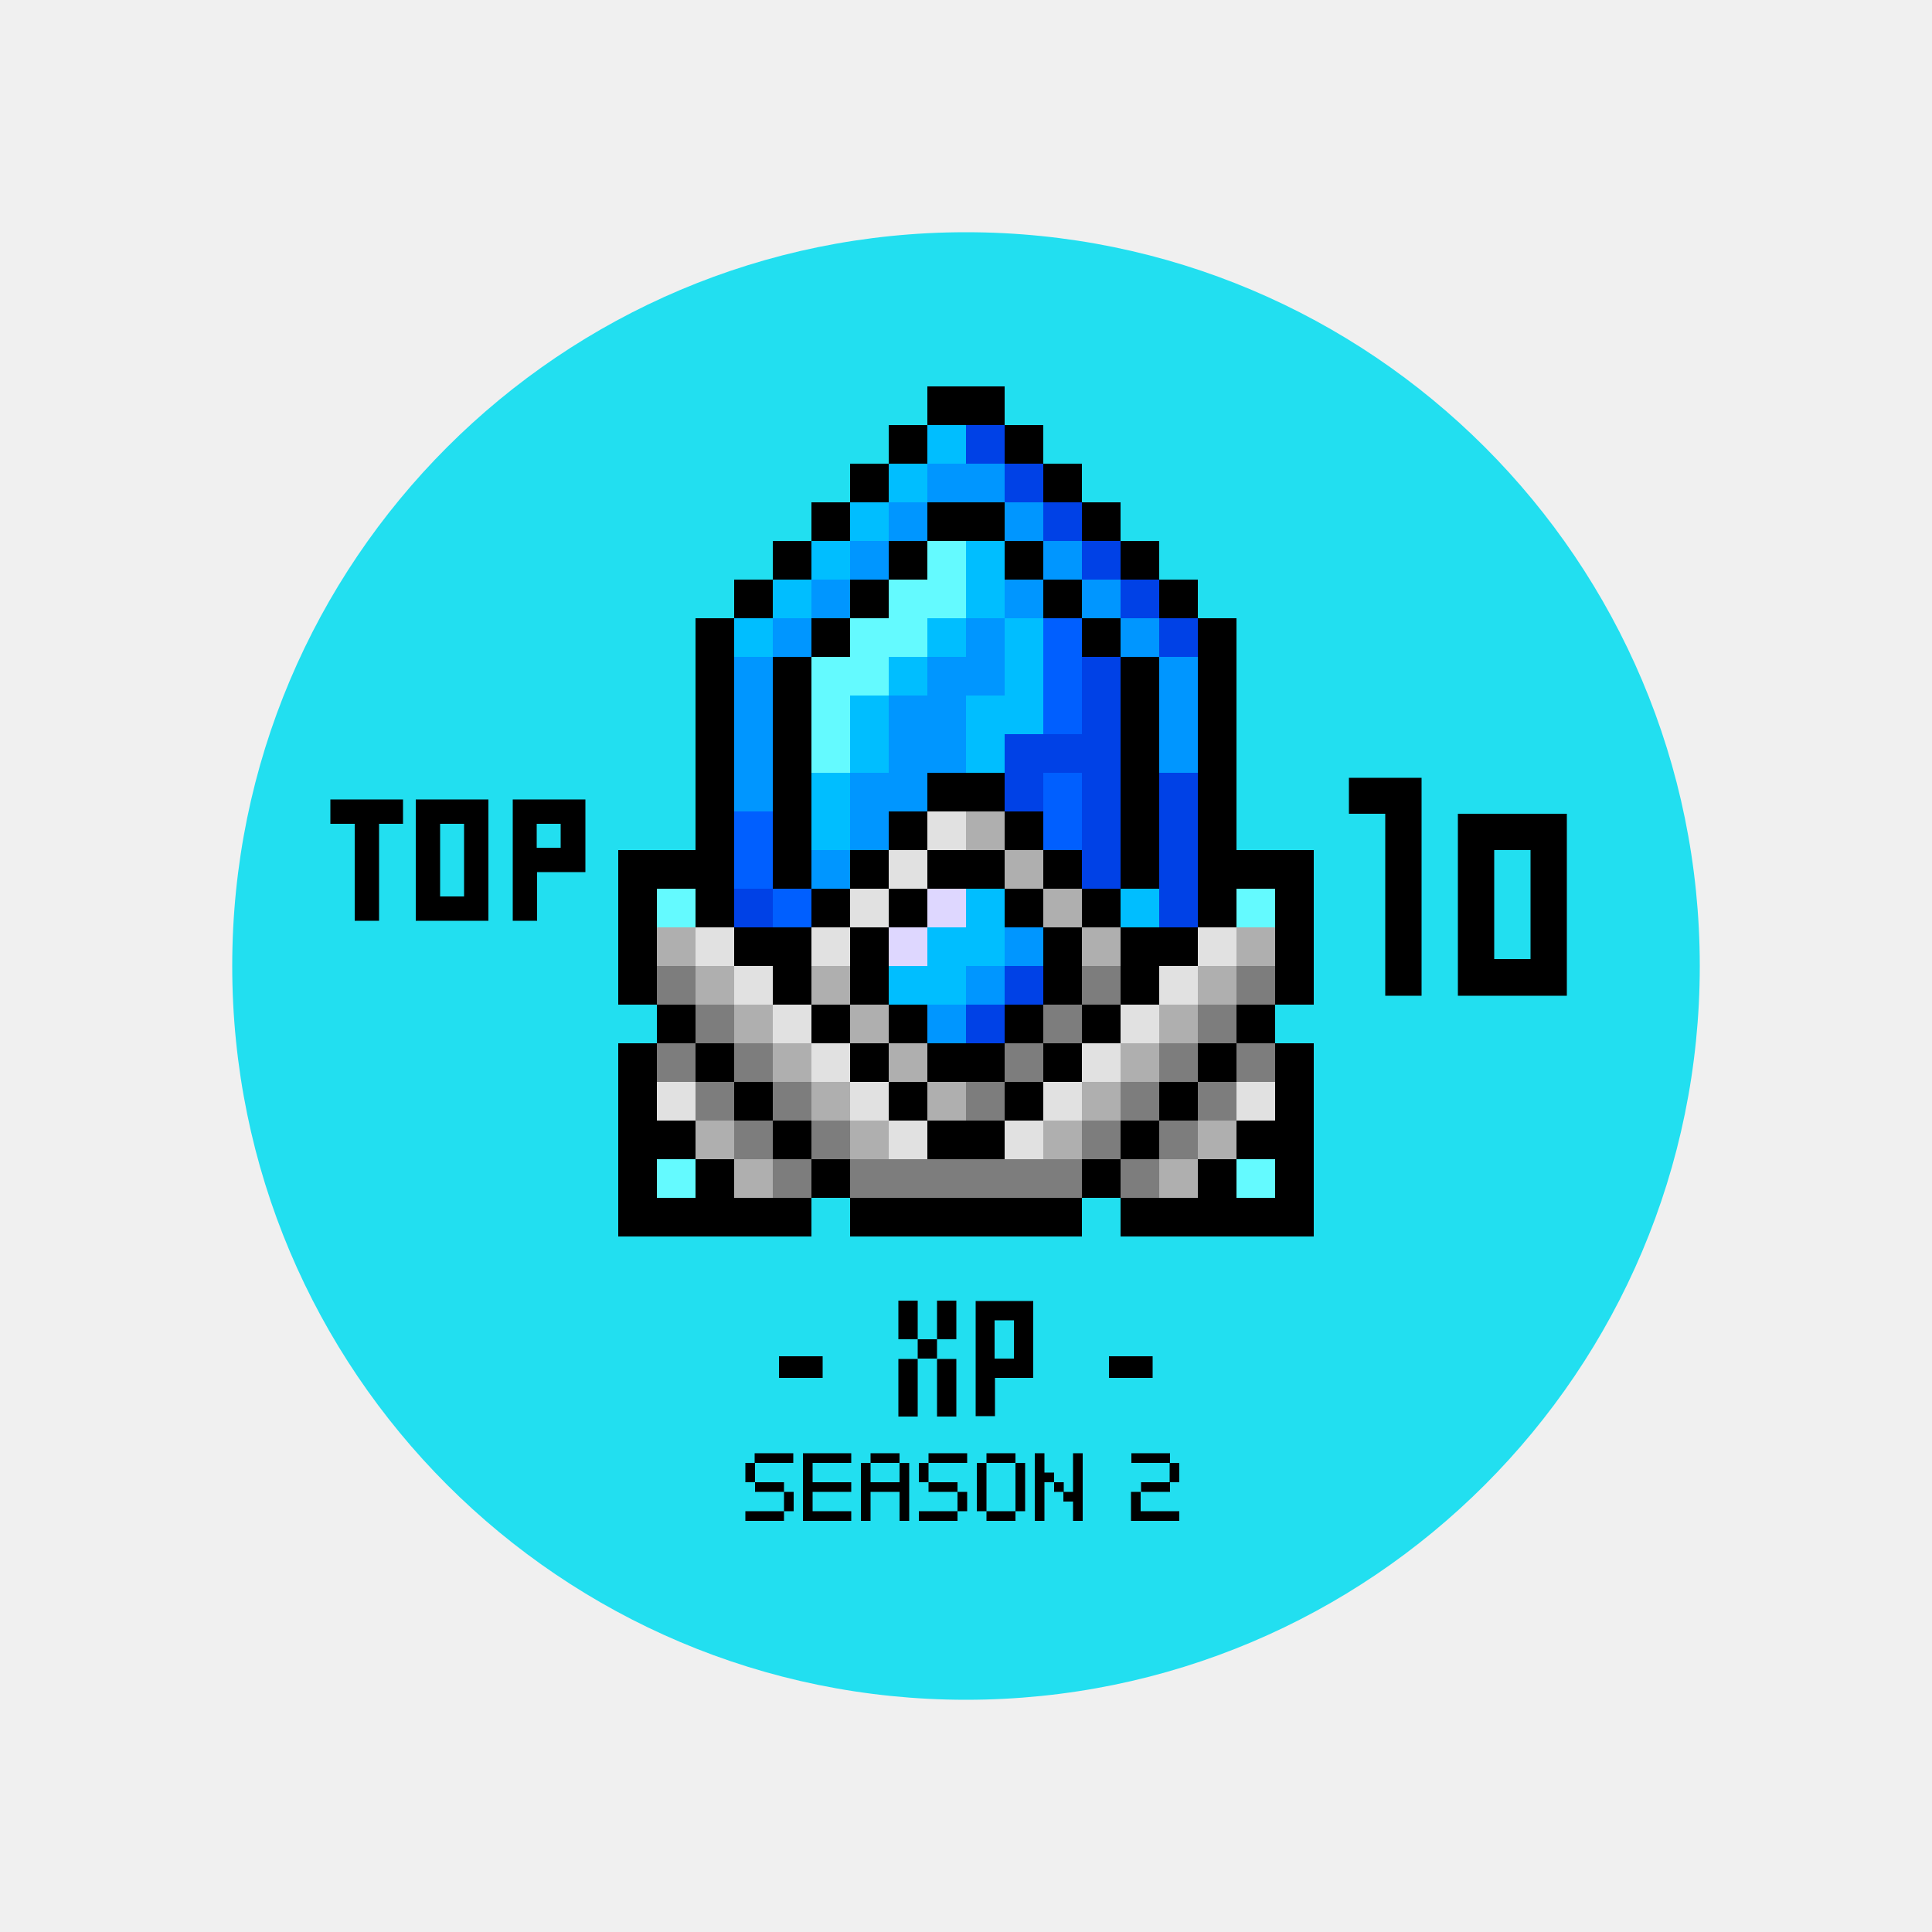
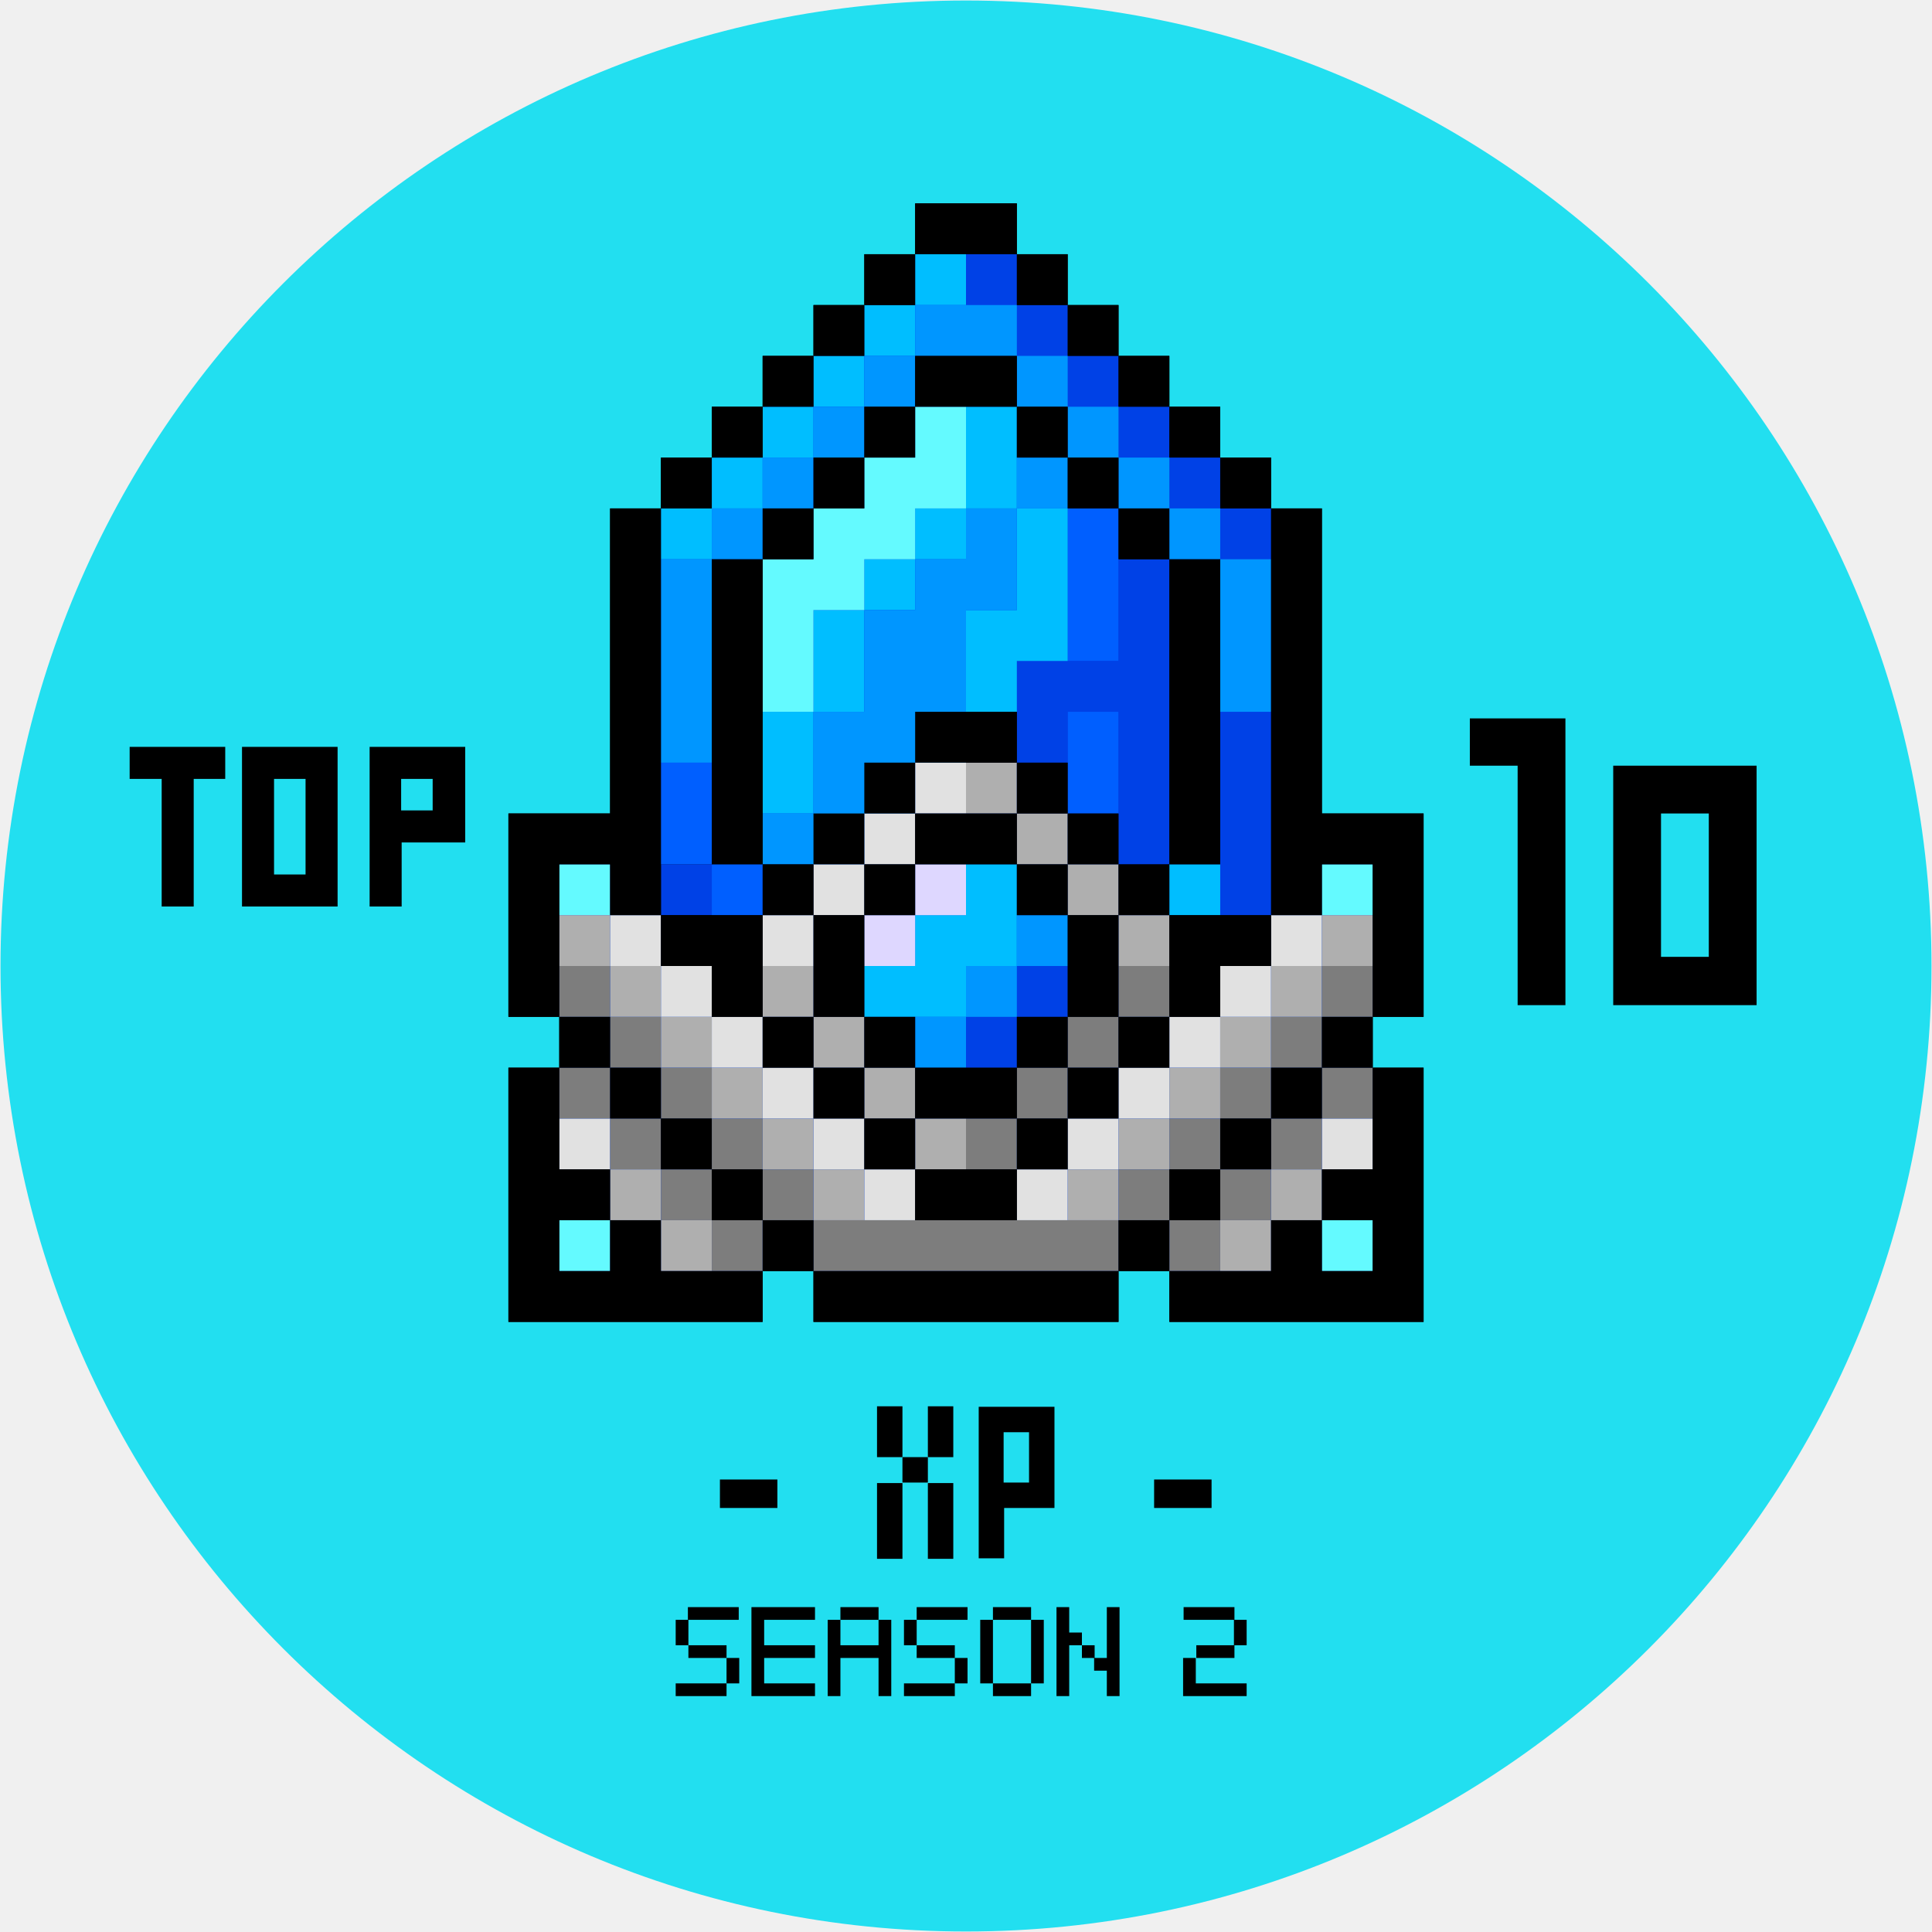
- <svg xmlns="http://www.w3.org/2000/svg" viewBox="0 0 500 500">
-   <circle cx="250" cy="250" r="189.9" fill="#22dff0" />
-   <path d="M195.4 378.6v5h-2.5v-5h2.5zm-2.5 12.5h10v2.5h-10v-2.5zm12.4-12.5h-10v-2.5h10v2.5zm-9.9 7.5v-2.5h7.5v2.5h-7.5zm7.5 5v-5h2.5v5h-2.5zm7.4-12.5v5h10v2.5h-10v5h10v2.5h-12.5v-17.5h12.5v2.5h-10zm25 0v15h-2.5v-7.5h-7.5v7.5h-2.5v-15h2.5v5h7.5v-5h2.5zm-2.5 0h-7.5v-2.5h7.5v2.5zm7.5 0v5h-2.5v-5h2.5zm-2.5 12.5h10v2.5h-10v-2.5zm12.5-12.5h-10v-2.5h10v2.5zm-10 7.5v-2.5h7.5v2.5h-7.5zm7.5 5v-5h2.5v5h-2.5zm7.5-12.5v12.5h-2.5v-12.5h2.5zm7.5 0h-7.5v-2.5h7.5v2.5zm-7.5 12.5h7.5v2.5h-7.5v-2.5zm10-12.5v12.5h-2.5v-12.5h2.5zm7.5 2.5v2.5h-2.5v10h-2.5v-17.5h2.5v5h2.5zm2.5 2.5v2.5h-2.5v-2.5h2.5zm4.9-7.5v17.5h-2.5v-5h-2.5v-2.5h2.5v-10h2.5zm22.6 0v2.5h-10v-2.5h10zm-7.6 10v5h10v2.5h-12.5v-7.5h2.5zm7.6 0h-7.5v-2.5h7.5v2.5zm2.4-2.5h-2.5v-5h2.5v5zm-6.9-27V351H287v5.6h11.3zm-85.4 0V351h-11.3v5.6h11.3zm24.6-20h-5v10h5v-10zm5 5v5h5v-10h-5v5z" />
-   <path d="M237.5 346.6h5v5h-5zm-5 10v10h5v-14.9h-5v4.9zm10 0v10h5v-14.9h-5v4.9zm15-19.9h0-5v29.8h5v-9.9h9.9v-19.9h-9.9zm4.9 9.9v5h-5v-9.9h5v4.9zm86.7-136h9.4v47.1h9.4v-56.4h-18.8v9.3h0zm28.2 0v47.1h28.2v-47.1h-28.2zm18.8 37.6h-9.4V220h9.4v28.2zm-288.5-41.3v31.4h18.8v-31.4h-18.8zm12.5 25.1h-6.2v-18.8h6.2V232zm12.6-25.1v31.4h6.3v-12.6h12.5v-18.8h-18.8zm6.2 12.5v-6.2h6.2v6.2h-6.2zm-53.4-6.2h6.3v25.1h6.3v-25.1h6.2v-6.3H85.5zM320 220v-60h-10v-10h-10v-10h-10v-10h-10v-10h-10v-10h-10v-10h-20v10h-10v10h-10v10h-10v10h-10v10h-10v10h-10v60h-20v40h10v10h-10v50h50v-10h10v10h60v-10h10v10h50v-50h-10v-10h10v-40h-20z" />
-   <g fill="#0041e6">
-     <path d="M200 230h10v10h-10zm120 0v10h-10v10h-10v10h-10v10h-10v10h-10v10h-10v10h-20v-10h-10v-10h-10v-10h-10v-10h-10v-10h-10v-10h-10v-10h-10v30h10v10h10v10h10v10h10v10h10v10h60v-10h10v-10h10v-10h10v-10h10v-10h10v-30h-10zm-150 70h10v10h-10zm150 0h10v10h-10z" />
-     <path d="M200 170h10v-10h10v-10h10v-10h10v-10h20v10h10v10h10v10h10v10h10v60h-10v10h20v-80h-10v-10h-10v-10h-10v-10h-10v-10h-10v-10h-20v10h-10v10h-10v10h-10v10h-10v10h-10v70h10v-60zm70 70h-10v-10h-20v10h-10v20h10v10h20v-10h10v-20z" />
-     <path d="M230 230h10v-10h20v-10h-10v-10h10v10h10v10h10v10h10v-60h-10v-10h-10v-10h-10v-10h-20v10h-10v10h-10v10h-10v60h10v10h10v-10zm0 40h10v10h-10z" />
-     <path d="M270 230h10v10h-10z" />
-     <path d="M260 220h10v10h-10zm-40 30v-10h-10v20h10v-10z" />
-     <path d="M290 240h-10v20h10v-20zm-70 20h10v10h-10zm40 10h10v10h-10z" />
-     <path d="M250 280h-10v10h20v-10h-10zm20-20h10v10h-10zm-70 30h-10v-10h-10v-10h-10v20h10v10h10v10h20v-10h-10v-10zm110-10v10h-10v10h-10v10h20v-10h10v-10h10v-20h-10v10h-10z" />
+ <svg xmlns="http://www.w3.org/2000/svg" width="380" height="380" viewBox="0 0 380 380" fill="none">
+   <g clip-path="url(#clip0_1_946)">
+     <path d="M190 379.9C294.879 379.9 379.9 294.879 379.9 190C379.9 85.121 294.879 0.1 190 0.1C85.121 0.1 0.1 85.121 0.1 190C0.1 294.879 85.121 379.9 190 379.9Z" fill="#22DFF0" />
+     <path d="M135.4 318.6V323.6H132.9V318.6H135.4ZM132.9 331.1H142.9V333.6H132.9V331.1ZM145.3 318.6H135.3V316.1H145.3V318.6ZM135.4 326.1V323.6H142.9V326.1H135.4ZM142.9 331.1V326.1H145.4V331.1H142.9ZM150.3 318.6V323.6H160.3V326.1H150.3V331.1H160.3V333.6H147.8V316.1H160.3V318.6H150.3ZM175.3 318.6V333.6H172.8V326.1H165.3V333.6H162.8V318.6H165.3V323.6H172.8V318.6H175.3ZM172.8 318.6H165.3V316.1H172.8V318.6ZM180.3 318.6V323.6H177.8V318.6H180.3ZM177.8 331.1H187.8V333.6H177.8V331.1ZM190.3 318.6H180.3V316.1H190.3V318.6ZM180.3 326.1V323.6H187.8V326.1H180.3ZM187.8 331.1V326.1H190.3V331.1H187.8ZM195.3 318.6V331.1H192.8V318.6H195.3ZM202.8 318.6H195.3V316.1H202.8V318.6ZM195.3 331.1H202.8V333.6H195.3V331.1ZM205.3 318.6V331.1H202.8V318.6H205.3ZM212.8 321.1V323.6H210.3V333.6H207.8V316.1H210.3V321.1H212.8ZM215.3 323.6V326.1H212.8V323.6H215.3ZM220.2 316.1V333.6H217.7V328.6H215.2V326.1H217.7V316.1H220.2ZM242.8 316.1V318.6H232.8V316.1H242.8ZM235.2 326.1V331.1H245.2V333.6H232.7V326.1H235.2ZM242.8 326.1H235.3V323.6H242.8V326.1ZM245.2 323.6H242.7V318.6H245.2V323.6ZM238.3 296.6V291H227V296.6H238.3ZM152.9 296.6V291H141.6V296.6H152.9ZM177.5 276.6H172.5V286.6H177.5V276.6ZM182.5 281.6V286.6H187.5V276.6H182.5V281.6Z" fill="black" />
+     <path d="M177.5 286.6H182.5V291.6H177.5V286.6ZM172.5 296.6V306.6H177.5V291.7H172.5V296.6ZM182.5 296.6V306.6H187.5V291.7H182.5V296.6ZM197.5 276.7H192.5V306.5H197.5V296.6H207.4V276.7H197.5V276.7ZM202.4 286.6V291.6H197.4V281.7H202.4V286.6ZM289.1 150.6H298.5V197.7H307.9V141.3H289.1V150.6V150.6ZM317.3 150.6V197.7H345.5V150.6H317.3V150.6ZM336.1 188.2H326.7V160H336.1V188.2V188.2ZM47.6 146.9V178.3H66.4V146.9H47.6ZM60.1 172H53.9V153.2H60.1V172V172ZM72.7 146.9V178.3H79V165.7H91.5V146.9H72.7ZM78.9 159.4V153.2H85.1V159.4H78.9ZM25.5 153.2H31.8V178.3H38.1V153.2H44.3V146.9H25.5V153.2ZM260 160V100H250V90H240V80H230V70H220V60H210V50H200V40H180V50H170V60H160V70H150V80H140V90H130V100H120V160H100V200H110V210H100V260H150V250H160V260H220V250H230V260H280V210H270V200H280V160H260Z" fill="black" />
+     <path d="M140 170H150V180H140V170ZM260 170V180H250V190H240V200H230V210H220V220H210V230H200V240H180V230H170V220H160V210H150V200H140V190H130V180H120V170H110V200H120V210H130V220H140V230H150V240H160V250H220V240H230V230H240V220H250V210H260V200H270V170H260ZM110 240H120V250H110V240ZM260 240H270V250H260V240Z" fill="#0041E6" />
+     <path d="M140 110H150V100H160V90H170V80H180V70H200V80H210V90H220V100H230V110H240V170H230V180H250V100H240V90H230V80H220V70H210V60H200V50H180V60H170V70H160V80H150V90H140V100H130V170H140V110ZM210 180H200V170H180V180H170V200H180V210H200V200H210V180Z" fill="#0041E6" />
+     <path d="M170 170H180V160H200V150H190V140H200V150H210V160H220V170H230V110H220V100H210V90H200V80H180V90H170V100H160V110H150V170H160V180H170V170ZM170 210H180V220H170V210Z" fill="#0041E6" />
+     <path d="M210 170H220V180H210V170Z" fill="#0041E6" />
+     <path d="M200 160H210V170H200V160ZM160 190V180H150V200H160V190Z" fill="#0041E6" />
+     <path d="M230 180H220V200H230V180ZM160 200H170V210H160V200ZM200 210H210V220H200V210Z" fill="#0041E6" />
+     <path d="M190 220H180V230H200V220H190ZM210 200H220V210H210V200ZM140 230H130V220H120V210H110V230H120V240H130V250H150V240H140V230ZM250 220V230H240V240H230V250H250V240H260V230H270V210H260V220H250Z" fill="#0041E6" />
+     <path d="M210 100V130H220V100H210ZM210 150V160H220V140H210V150ZM140 150H130V170H140V150Z" fill="#005FFF" />
+     <path d="M140 170H150V180H140V170Z" fill="#005FFF" />
+     <path d="M130 170H140V180H130V170ZM220 120V130H200V150H210V140H220V170H230V110H220V120ZM190 50H200V60H190V50Z" fill="#0041E6" />
+     <path d="M200 60H210V70H200V60Z" fill="#0041E6" />
+     <path d="M210 70H220V80H210V70Z" fill="#0041E6" />
+     <path d="M220 80H230V90H220V80Z" fill="#0041E6" />
+     <path d="M230 90H240V100H230V90Z" fill="#0041E6" />
+     <path d="M240 100H250V110H240V100ZM240 150V180H250V140H240V150ZM190 200H200V210H190V200Z" fill="#0041E6" />
+     <path d="M200 190H210V200H200V190Z" fill="#0041E6" />
+     <path d="M200 80H190V100H200V80ZM160 130V140H170V120H160V130Z" fill="#00BEFF" />
+     <path d="M150 150V160H160V140H150V150ZM170 110H180V120H170V110Z" fill="#00BEFF" />
+     <path d="M180 100H190V110H180V100ZM200 110V120H190V140H200V130H210V100H200V110ZM180 50H190V60H180V50Z" fill="#00BEFF" />
+     <path d="M170 60H180V70H170V60Z" fill="#00BEFF" />
+     <path d="M160 70H170V80H160V70Z" fill="#00BEFF" />
+     <path d="M150 80H160V90H150V80Z" fill="#00BEFF" />
+     <path d="M140 90H150V100H140V90Z" fill="#00BEFF" />
+     <path d="M130 100H140V110H130V100ZM230 170H240V180H230V170Z" fill="#00BEFF" />
+     <path d="M260 170H270V180H260V170ZM110 240H120V250H110V240ZM260 240H270V250H260V240ZM110 170H120V180H110V170Z" fill="#64FAFF" />
+     <path d="M190 180H180V190H170V200H190V190H200V170H190V180Z" fill="#00BEFF" />
+     <path d="M190 110H180V120H170V140H160V160H150V170H170V160H180V150H190V120H200V100H190V110Z" fill="#0096FF" />
+     <path d="M200 90H210V100H200V90ZM130 120V150H140V110H130V120ZM190 60H180V70H200V60H190Z" fill="#0096FF" />
+     <path d="M200 70H210V80H200V70Z" fill="#0096FF" />
+     <path d="M210 80H220V90H210V80Z" fill="#0096FF" />
+     <path d="M220 90H230V100H220V90Z" fill="#0096FF" />
+     <path d="M230 100H240V110H230V100Z" fill="#0096FF" />
+     <path d="M240 110V140H250V110H240ZM170 70H180V80H170V70Z" fill="#0096FF" />
+     <path d="M160 80H170V90H160V80Z" fill="#0096FF" />
+     <path d="M150 90H160V100H150V90Z" fill="#0096FF" />
+     <path d="M140 100H150V110H140V100ZM190 190H200V200H190V190Z" fill="#0096FF" />
+     <path d="M180 200H190V210H180V200ZM200 180H210V190H200V180Z" fill="#0096FF" />
+     <path d="M180 80V90H170V100H160V110H150V140H160V120H170V110H180V100H190V80H180Z" fill="#64FAFF" />
+     <path d="M180 170H190V180H180V170Z" fill="#DED7FF" />
+     <path d="M170 180H180V190H170V180Z" fill="#DED7FF" />
+     <path d="M200 230H210V240H200V230Z" fill="#E1E1E1" />
+     <path d="M210 220H220V230H210V220Z" fill="#E1E1E1" />
+     <path d="M220 210H230V220H220V210Z" fill="#E1E1E1" />
+     <path d="M230 200H240V210H230V200Z" fill="#E1E1E1" />
+     <path d="M240 190H250V200H240V190Z" fill="#E1E1E1" />
+     <path d="M250 180H260V190H250V180ZM110 220H120V230H110V220ZM260 220H270V230H260V220ZM170 230H180V240H170V230Z" fill="#E1E1E1" />
+     <path d="M160 220H170V230H160V220Z" fill="#E1E1E1" />
+     <path d="M150 210H160V220H150V210Z" fill="#E1E1E1" />
+     <path d="M140 200H150V210H140V200Z" fill="#E1E1E1" />
+     <path d="M130 190H140V200H130V190ZM180 150H190V160H180V150Z" fill="#E1E1E1" />
+     <path d="M170 160H180V170H170V160ZM150 180H160V190H150V180Z" fill="#E1E1E1" />
+     <path d="M160 170H170V180H160V170ZM120 180H130V190H120V180Z" fill="#E1E1E1" />
+     <path d="M210 230H220V240H210V230ZM180 220H190V230H180V220Z" fill="#AFAFAF" />
+     <path d="M220 220H230V230H220V220ZM250 190H260V200H250V190Z" fill="#AFAFAF" />
+     <path d="M260 180H270V190H260V180ZM230 210H240V220H230V210Z" fill="#AFAFAF" />
+     <path d="M240 200H250V210H240V200ZM120 230H130V240H120V230Z" fill="#AFAFAF" />
+     <path d="M130 240H140V250H130V240ZM250 230H260V240H250V230Z" fill="#AFAFAF" />
+     <path d="M240 240H250V250H240V240ZM160 230H170V240H160V230ZM170 210H180V220H170V210ZM190 150H200V160H190V150ZM210 170H220V180H210V170Z" fill="#AFAFAF" />
+     <path d="M200 160H210V170H200V160ZM150 190H160V200H150V190Z" fill="#AFAFAF" />
+     <path d="M220 180H230V190H220V180ZM160 200H170V210H160V200ZM150 220H160V230H150V220ZM120 190H130V200H120V190Z" fill="#AFAFAF" />
+     <path d="M110 180H120V190H110V180ZM140 210H150V220H140V210Z" fill="#AFAFAF" />
+     <path d="M130 200H140V210H130V200Z" fill="#AFAFAF" />
+     <path d="M200 240H160V250H220V240H200ZM200 210H210V220H200V210Z" fill="#7D7D7D" />
+     <path d="M190 220H200V230H190V220ZM210 200H220V210H210V200ZM220 230H230V240H220V230ZM250 200H260V210H250V200Z" fill="#7D7D7D" />
+     <path d="M260 190H270V200H260V190ZM230 220H240V230H230V220Z" fill="#7D7D7D" />
+     <path d="M240 210H250V220H240V210ZM120 220H130V230H120V220Z" fill="#7D7D7D" />
+     <path d="M110 210H120V220H110V210ZM140 240H150V250H140V240Z" fill="#7D7D7D" />
+     <path d="M130 230H140V240H130V230ZM250 220H260V230H250V220Z" fill="#7D7D7D" />
+     <path d="M260 210H270V220H260V210ZM230 240H240V250H230V240Z" fill="#7D7D7D" />
+     <path d="M240 230H250V240H240V230ZM220 190H230V200H220V190ZM150 230H160V240H150V230ZM120 200H130V210H120V200Z" fill="#7D7D7D" />
+     <path d="M110 190H120V200H110V190ZM140 220H150V230H140V220Z" fill="#7D7D7D" />
+     <path d="M130 210H140V220H130V210Z" fill="#7D7D7D" />
+     <path d="M200 40H180V50H200V40Z" fill="black" />
+     <path d="M200 50H210V60H200V50Z" fill="black" />
+     <path d="M210 60H220V70H210V60Z" fill="black" />
+     <path d="M220 70H230V80H220V70Z" fill="black" />
+     <path d="M230 80H240V90H230V80Z" fill="black" />
+     <path d="M240 90H250V100H240V90ZM170 50H180V60H170V50Z" fill="black" />
+     <path d="M160 60H170V70H160V60Z" fill="black" />
+     <path d="M150 70H160V80H150V70Z" fill="black" />
+     <path d="M140 80H150V90H140V80Z" fill="black" />
+     <path d="M130 90H140V100H130V90ZM230 170H240V110H230V130V170ZM150 110H140V170H150V150V110ZM200 70H180V80H200V70Z" fill="black" />
+     <path d="M170 80H180V90H170V80ZM200 80H210V90H200V80Z" fill="black" />
+     <path d="M210 90H220V100H210V90Z" fill="black" />
+     <path d="M220 100H230V110H220V100ZM160 90H170V100H160V90Z" fill="black" />
+     <path d="M150 100H160V110H150V100ZM180 240H200V230H180V240ZM180 220H200V210H180V220Z" fill="black" />
+     <path d="M200 200H210V210H200V200ZM200 150H210V160H200V150ZM220 170H230V180H220V170Z" fill="black" />
+     <path d="M230 200H240V190H250V180H230V200ZM210 160H220V170H210V160ZM260 200H270V210H260V200Z" fill="black" />
+     <path d="M260 180V170H270V200H280V160H260V100H250V180H260ZM220 200H230V210H220V200Z" fill="black" />
+     <path d="M210 210H220V220H210V210Z" fill="black" />
+     <path d="M200 220H210V230H200V220ZM120 210H130V220H120V210Z" fill="black" />
+     <path d="M130 220H140V230H130V220Z" fill="black" />
+     <path d="M140 230H150V240H140V230Z" fill="black" />
+     <path d="M150 240H160V250H150V240Z" fill="black" />
+     <path d="M130 240H120V250H110V240H120V230H110V210H100V260H150V250H130V240ZM250 210H260V220H250V210Z" fill="black" />
+     <path d="M240 220H250V230H240V220Z" fill="black" />
+     <path d="M230 230H240V240H230V230Z" fill="black" />
+     <path d="M220 240H230V250H220V240Z" fill="black" />
+     <path d="M160 250V260H220V250H200H160ZM260 230V240H270V250H260V240H250V250H230V260H280V210H270V230H260ZM170 200H180V210H170V200ZM190 160H180V170H200V160H190Z" fill="black" />
+     <path d="M200 170H210V180H200V170ZM170 170H180V180H170V170Z" fill="black" />
+     <path d="M210 190V200H220V180H210V190ZM160 180V200H170V180H160Z" fill="black" />
+     <path d="M150 170H160V180H150V170Z" fill="black" />
+     <path d="M130 180V190H140V200H150V180H130ZM110 200H120V210H110V200Z" fill="black" />
+     <path d="M110 170H120V180H130V100H120V160H100V200H110V180V170ZM150 200H160V210H150V200Z" fill="black" />
+     <path d="M160 210H170V220H160V210Z" fill="black" />
+     <path d="M170 220H180V230H170V220ZM200 140H180V150H200V140Z" fill="black" />
+     <path d="M170 150H180V160H170V150Z" fill="black" />
+     <path d="M160 160H170V170H160V160Z" fill="black" />
  </g>
-   <g fill="#005fff">
-     <path d="M270 160v30h10v-30h-10zm0 50v10h10v-20h-10v10zm-70 0h-10v20h10v-20z" />
-     <path d="M200 230h10v10h-10z" />
-   </g>
-   <g fill="#0041e6">
-     <path d="M190 230h10v10h-10zm90-50v10h-20v20h10v-10h10v30h10v-60h-10v10zm-30-70h10v10h-10z" />
-     <path d="M260 120h10v10h-10z" />
-     <path d="M270 130h10v10h-10z" />
-     <path d="M280 140h10v10h-10z" />
-     <path d="M290 150h10v10h-10z" />
-     <path d="M300 160h10v10h-10zm0 50v30h10v-40h-10v10zm-50 50h10v10h-10z" />
-     <path d="M260 250h10v10h-10z" />
-   </g>
-   <g fill="#00beff">
-     <path d="M260 140h-10v20h10v-20zm-40 50v10h10v-20h-10v10z" />
-     <path d="M210 210v10h10v-20h-10v10zm20-40h10v10h-10z" />
-     <path d="M240 160h10v10h-10zm20 10v10h-10v20h10v-10h10v-30h-10v10zm-20-60h10v10h-10z" />
-     <path d="M230 120h10v10h-10z" />
-     <path d="M220 130h10v10h-10z" />
-     <path d="M210 140h10v10h-10z" />
-     <path d="M200 150h10v10h-10z" />
-     <path d="M190 160h10v10h-10zm100 70h10v10h-10z" />
-   </g>
-   <path d="M320 230h10v10h-10zm-150 70h10v10h-10zm150 0h10v10h-10zm-150-70h10v10h-10z" fill="#64faff" />
-   <path d="M250 240h-10v10h-10v10h20v-10h10v-20h-10v10z" fill="#00beff" />
-   <g fill="#0096ff">
-     <path d="M250 170h-10v10h-10v20h-10v20h-10v10h20v-10h10v-10h10v-30h10v-20h-10v10z" />
-     <path d="M260 150h10v10h-10zm-70 30v30h10v-40h-10v10zm60-60h-10v10h20v-10h-10z" />
-     <path d="M260 130h10v10h-10z" />
-     <path d="M270 140h10v10h-10z" />
-     <path d="M280 150h10v10h-10z" />
-     <path d="M290 160h10v10h-10z" />
-     <path d="M300 170v30h10v-30h-10zm-70-40h10v10h-10z" />
-     <path d="M220 140h10v10h-10z" />
-     <path d="M210 150h10v10h-10z" />
-     <path d="M200 160h10v10h-10zm50 90h10v10h-10z" />
-     <path d="M240 260h10v10h-10zm20-20h10v10h-10z" />
-   </g>
-   <path d="M240 140v10h-10v10h-10v10h-10v30h10v-20h10v-10h10v-10h10v-20h-10z" fill="#64faff" />
-   <g fill="#ded7ff">
-     <path d="M240 230h10v10h-10z" />
-     <path d="M230 240h10v10h-10z" />
-   </g>
-   <g fill="#e1e1e1">
-     <path d="M260 290h10v10h-10z" />
-     <path d="M270 280h10v10h-10z" />
-     <path d="M280 270h10v10h-10z" />
-     <path d="M290 260h10v10h-10z" />
-     <path d="M300 250h10v10h-10z" />
-     <path d="M310 240h10v10h-10zm-140 40h10v10h-10zm150 0h10v10h-10zm-90 10h10v10h-10z" />
-     <path d="M220 280h10v10h-10z" />
-     <path d="M210 270h10v10h-10z" />
-     <path d="M200 260h10v10h-10z" />
-     <path d="M190 250h10v10h-10zm50-40h10v10h-10z" />
-     <path d="M230 220h10v10h-10zm-20 20h10v10h-10z" />
-     <path d="M220 230h10v10h-10zm-40 10h10v10h-10z" />
-   </g>
-   <g fill="#afafaf">
-     <path d="M270 290h10v10h-10zm-30-10h10v10h-10z" />
-     <path d="M280 280h10v10h-10zm30-30h10v10h-10z" />
-     <path d="M320 240h10v10h-10zm-30 30h10v10h-10z" />
-     <path d="M300 260h10v10h-10zm-120 30h10v10h-10z" />
-     <path d="M190 300h10v10h-10zm120-10h10v10h-10z" />
-     <path d="M300 300h10v10h-10zm-80-10h10v10h-10zm10-20h10v10h-10zm20-60h10v10h-10zm20 20h10v10h-10z" />
-     <path d="M260 220h10v10h-10zm-50 30h10v10h-10z" />
-     <path d="M280 240h10v10h-10zm-60 20h10v10h-10zm-10 20h10v10h-10zm-30-30h10v10h-10z" />
-     <path d="M170 240h10v10h-10zm30 30h10v10h-10z" />
-     <path d="M190 260h10v10h-10z" />
-   </g>
-   <g fill="#7d7d7d">
-     <path d="M260 300h-40v10h60v-10h-20zm0-30h10v10h-10z" />
-     <path d="M250 280h10v10h-10zm20-20h10v10h-10zm10 30h10v10h-10zm30-30h10v10h-10z" />
-     <path d="M320 250h10v10h-10zm-30 30h10v10h-10z" />
-     <path d="M300 270h10v10h-10zm-120 10h10v10h-10z" />
-     <path d="M170 270h10v10h-10zm30 30h10v10h-10z" />
-     <path d="M190 290h10v10h-10zm120-10h10v10h-10z" />
-     <path d="M320 270h10v10h-10zm-30 30h10v10h-10z" />
-     <path d="M300 290h10v10h-10zm-20-40h10v10h-10zm-70 40h10v10h-10zm-30-30h10v10h-10z" />
-     <path d="M170 250h10v10h-10zm30 30h10v10h-10z" />
-     <path d="M190 270h10v10h-10z" />
-   </g>
-   <path d="M260 100h-20v10h20v-10z" />
-   <path d="M260 110h10v10h-10z" />
-   <path d="M270 120h10v10h-10z" />
-   <path d="M280 130h10v10h-10z" />
-   <path d="M290 140h10v10h-10z" />
-   <path d="M300 150h10v10h-10zm-70-40h10v10h-10z" />
-   <path d="M220 120h10v10h-10z" />
-   <path d="M210 130h10v10h-10z" />
-   <path d="M200 140h10v10h-10z" />
-   <path d="M190 150h10v10h-10zm100 80h10v-60h-10v20 40zm-80-60h-10v60h10v-20-40zm50-40h-20v10h20v-10z" />
-   <path d="M230 140h10v10h-10zm30 0h10v10h-10z" />
-   <path d="M270 150h10v10h-10z" />
-   <path d="M280 160h10v10h-10zm-60-10h10v10h-10z" />
-   <path d="M210 160h10v10h-10zm30 140h20v-10h-20v10zm0-20h20v-10h-20v10z" />
-   <path d="M260 260h10v10h-10zm0-50h10v10h-10zm20 20h10v10h-10z" />
-   <path d="M290 260h10v-10h10v-10h-20v20zm-20-40h10v10h-10zm50 40h10v10h-10z" />
-   <path d="M320 240v-10h10v30h10v-40h-20v-60h-10v80h10zm-40 20h10v10h-10z" />
-   <path d="M270 270h10v10h-10z" />
-   <path d="M260 280h10v10h-10zm-80-10h10v10h-10z" />
-   <path d="M190 280h10v10h-10z" />
-   <path d="M200 290h10v10h-10z" />
-   <path d="M210 300h10v10h-10z" />
-   <path d="M190 300h-10v10h-10v-10h10v-10h-10v-20h-10v50h50v-10h-20v-10zm120-30h10v10h-10z" />
-   <path d="M300 280h10v10h-10z" />
-   <path d="M290 290h10v10h-10z" />
-   <path d="M280 300h10v10h-10z" />
-   <path d="M220 310v10h60v-10h-20-40zm100-20v10h10v10h-10v-10h-10v10h-20v10h50v-50h-10v20h-10zm-90-30h10v10h-10zm20-40h-10v10h20v-10h-10z" />
-   <path d="M260 230h10v10h-10zm-30 0h10v10h-10z" />
-   <path d="M270 250v10h10v-20h-10v10zm-50-10v20h10v-20h-10z" />
-   <path d="M210 230h10v10h-10z" />
-   <path d="M190 240v10h10v10h10v-20h-20zm-20 20h10v10h-10z" />
-   <path d="M170 230h10v10h10v-80h-10v60h-20v40h10v-20-10zm40 30h10v10h-10z" />
-   <path d="M220 270h10v10h-10z" />
-   <path d="M230 280h10v10h-10zm30-80h-20v10h20v-10z" />
-   <path d="M230 210h10v10h-10z" />
-   <path d="M220 220h10v10h-10z" />
+   <defs>
+     <clipPath id="clip0_1_946">
+       <rect width="380" height="380" fill="white" />
+     </clipPath>
+   </defs>
</svg>
